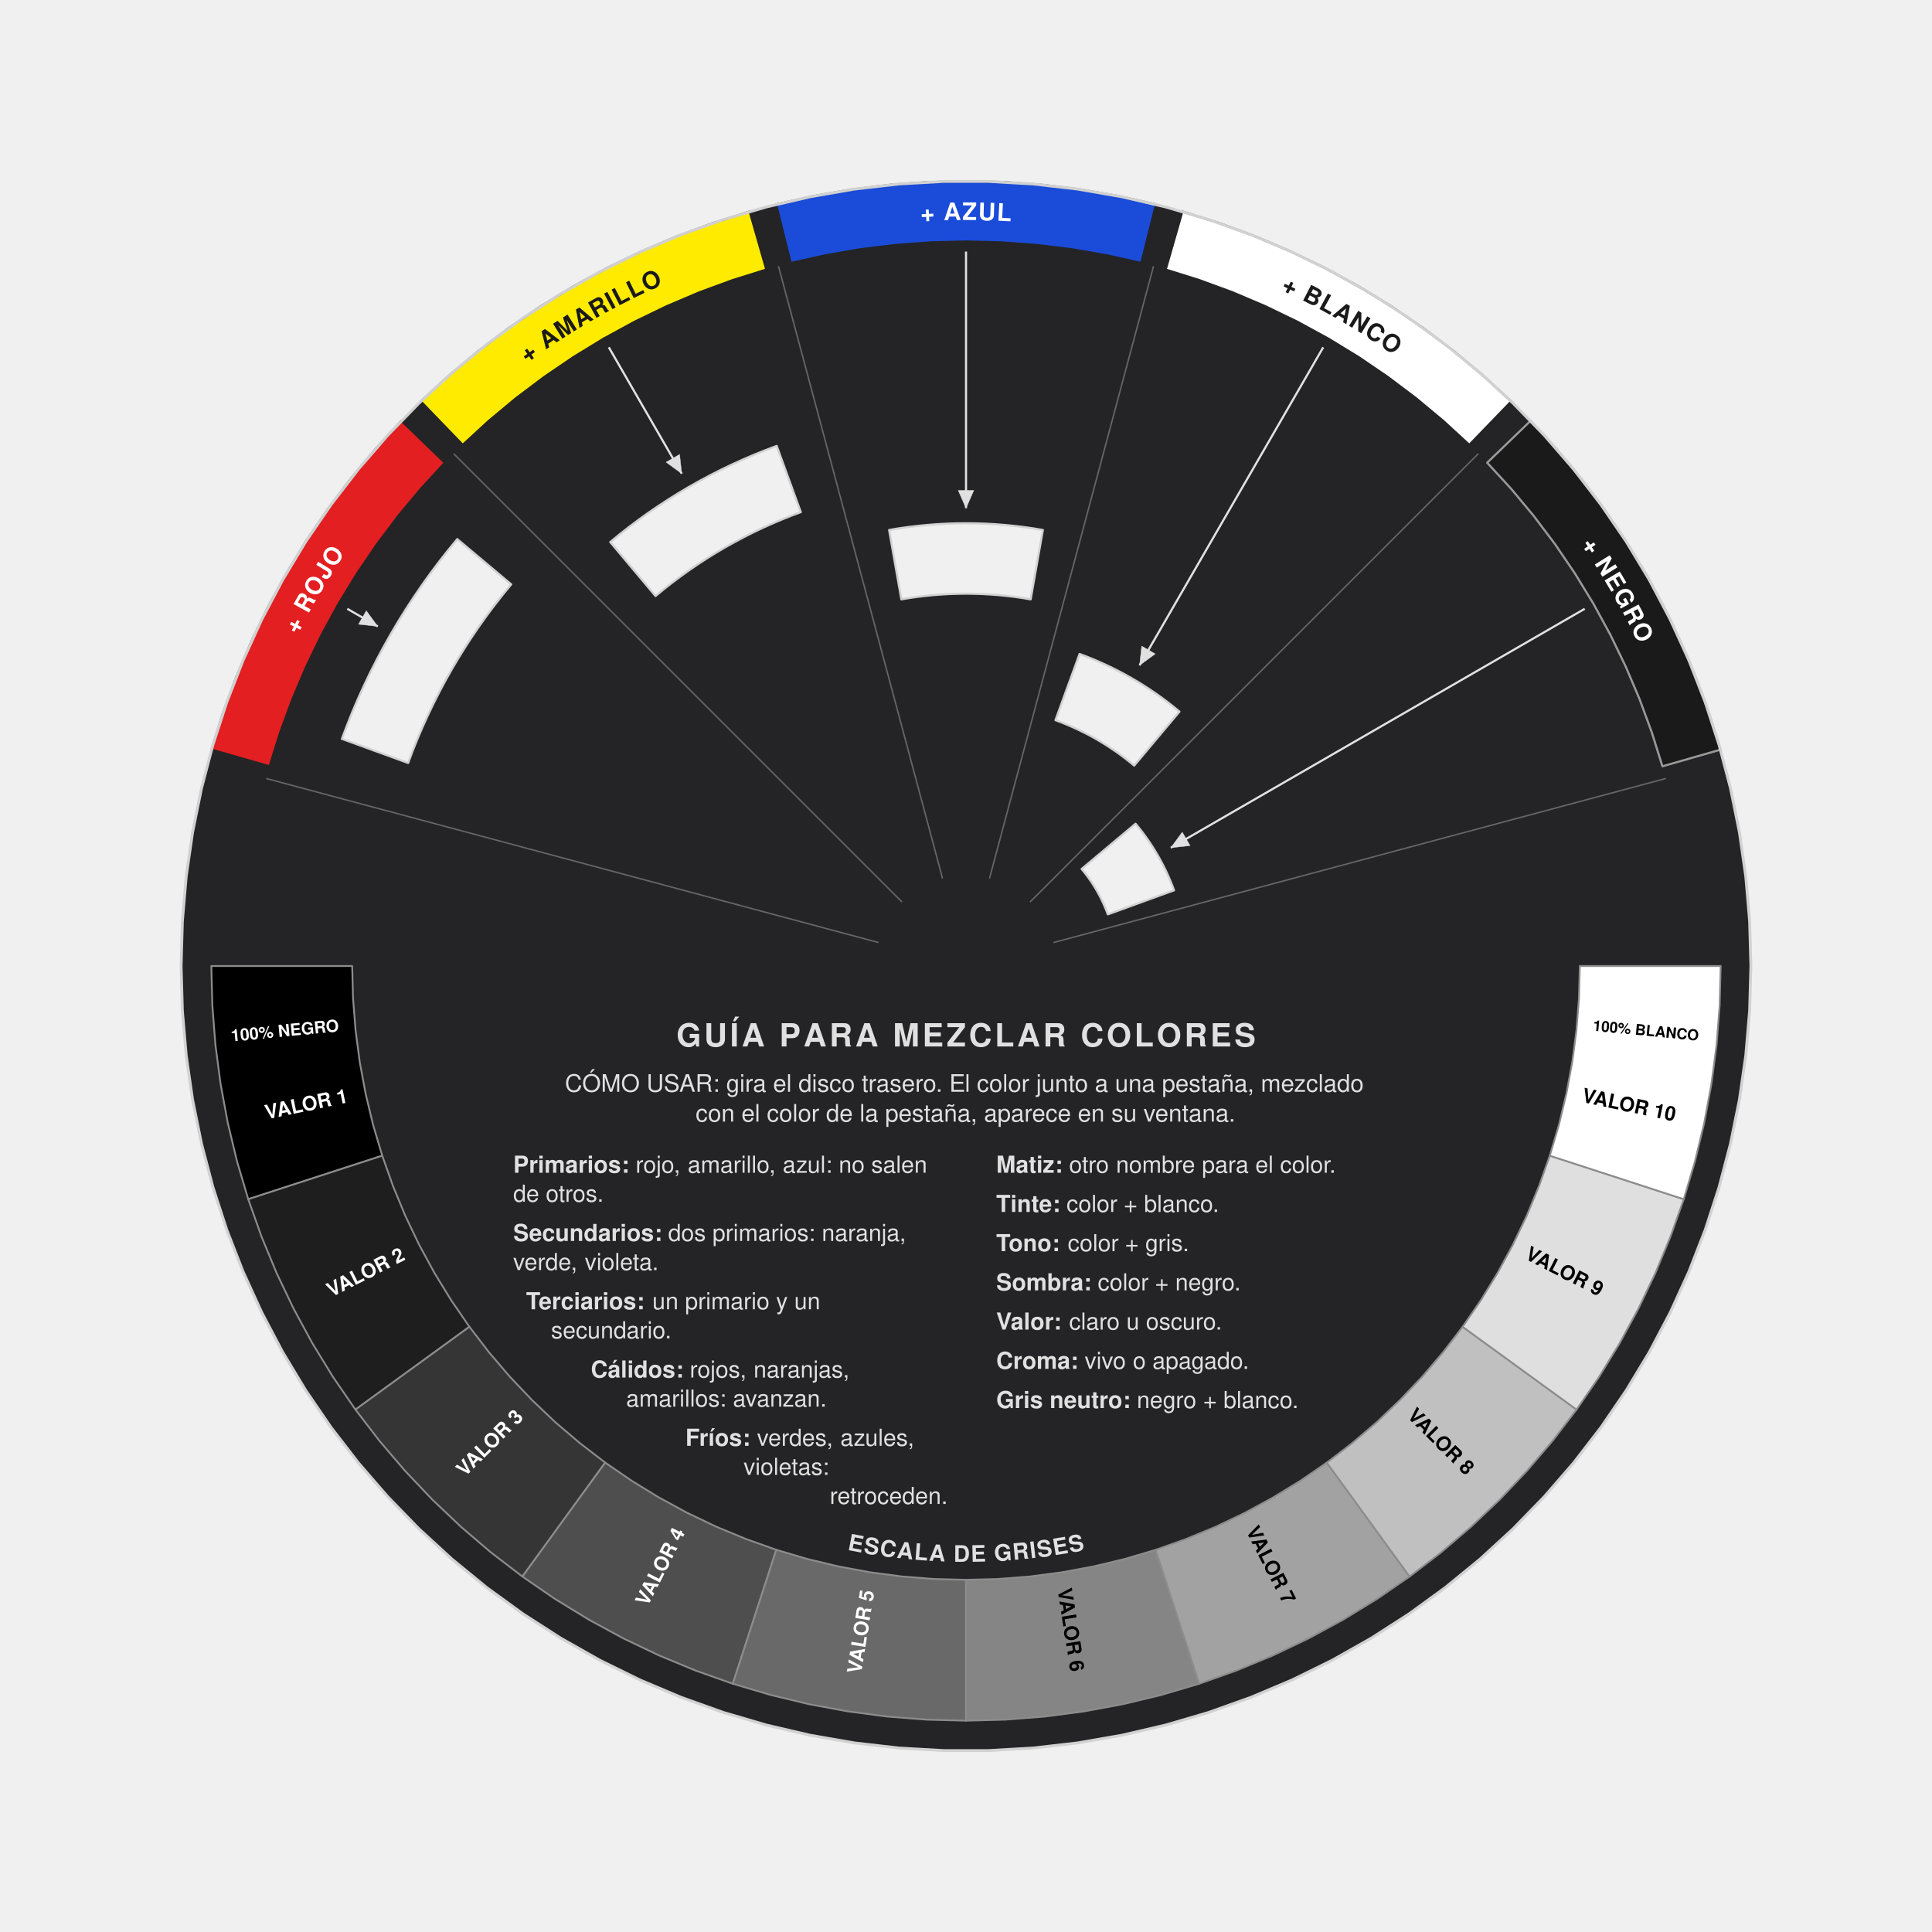
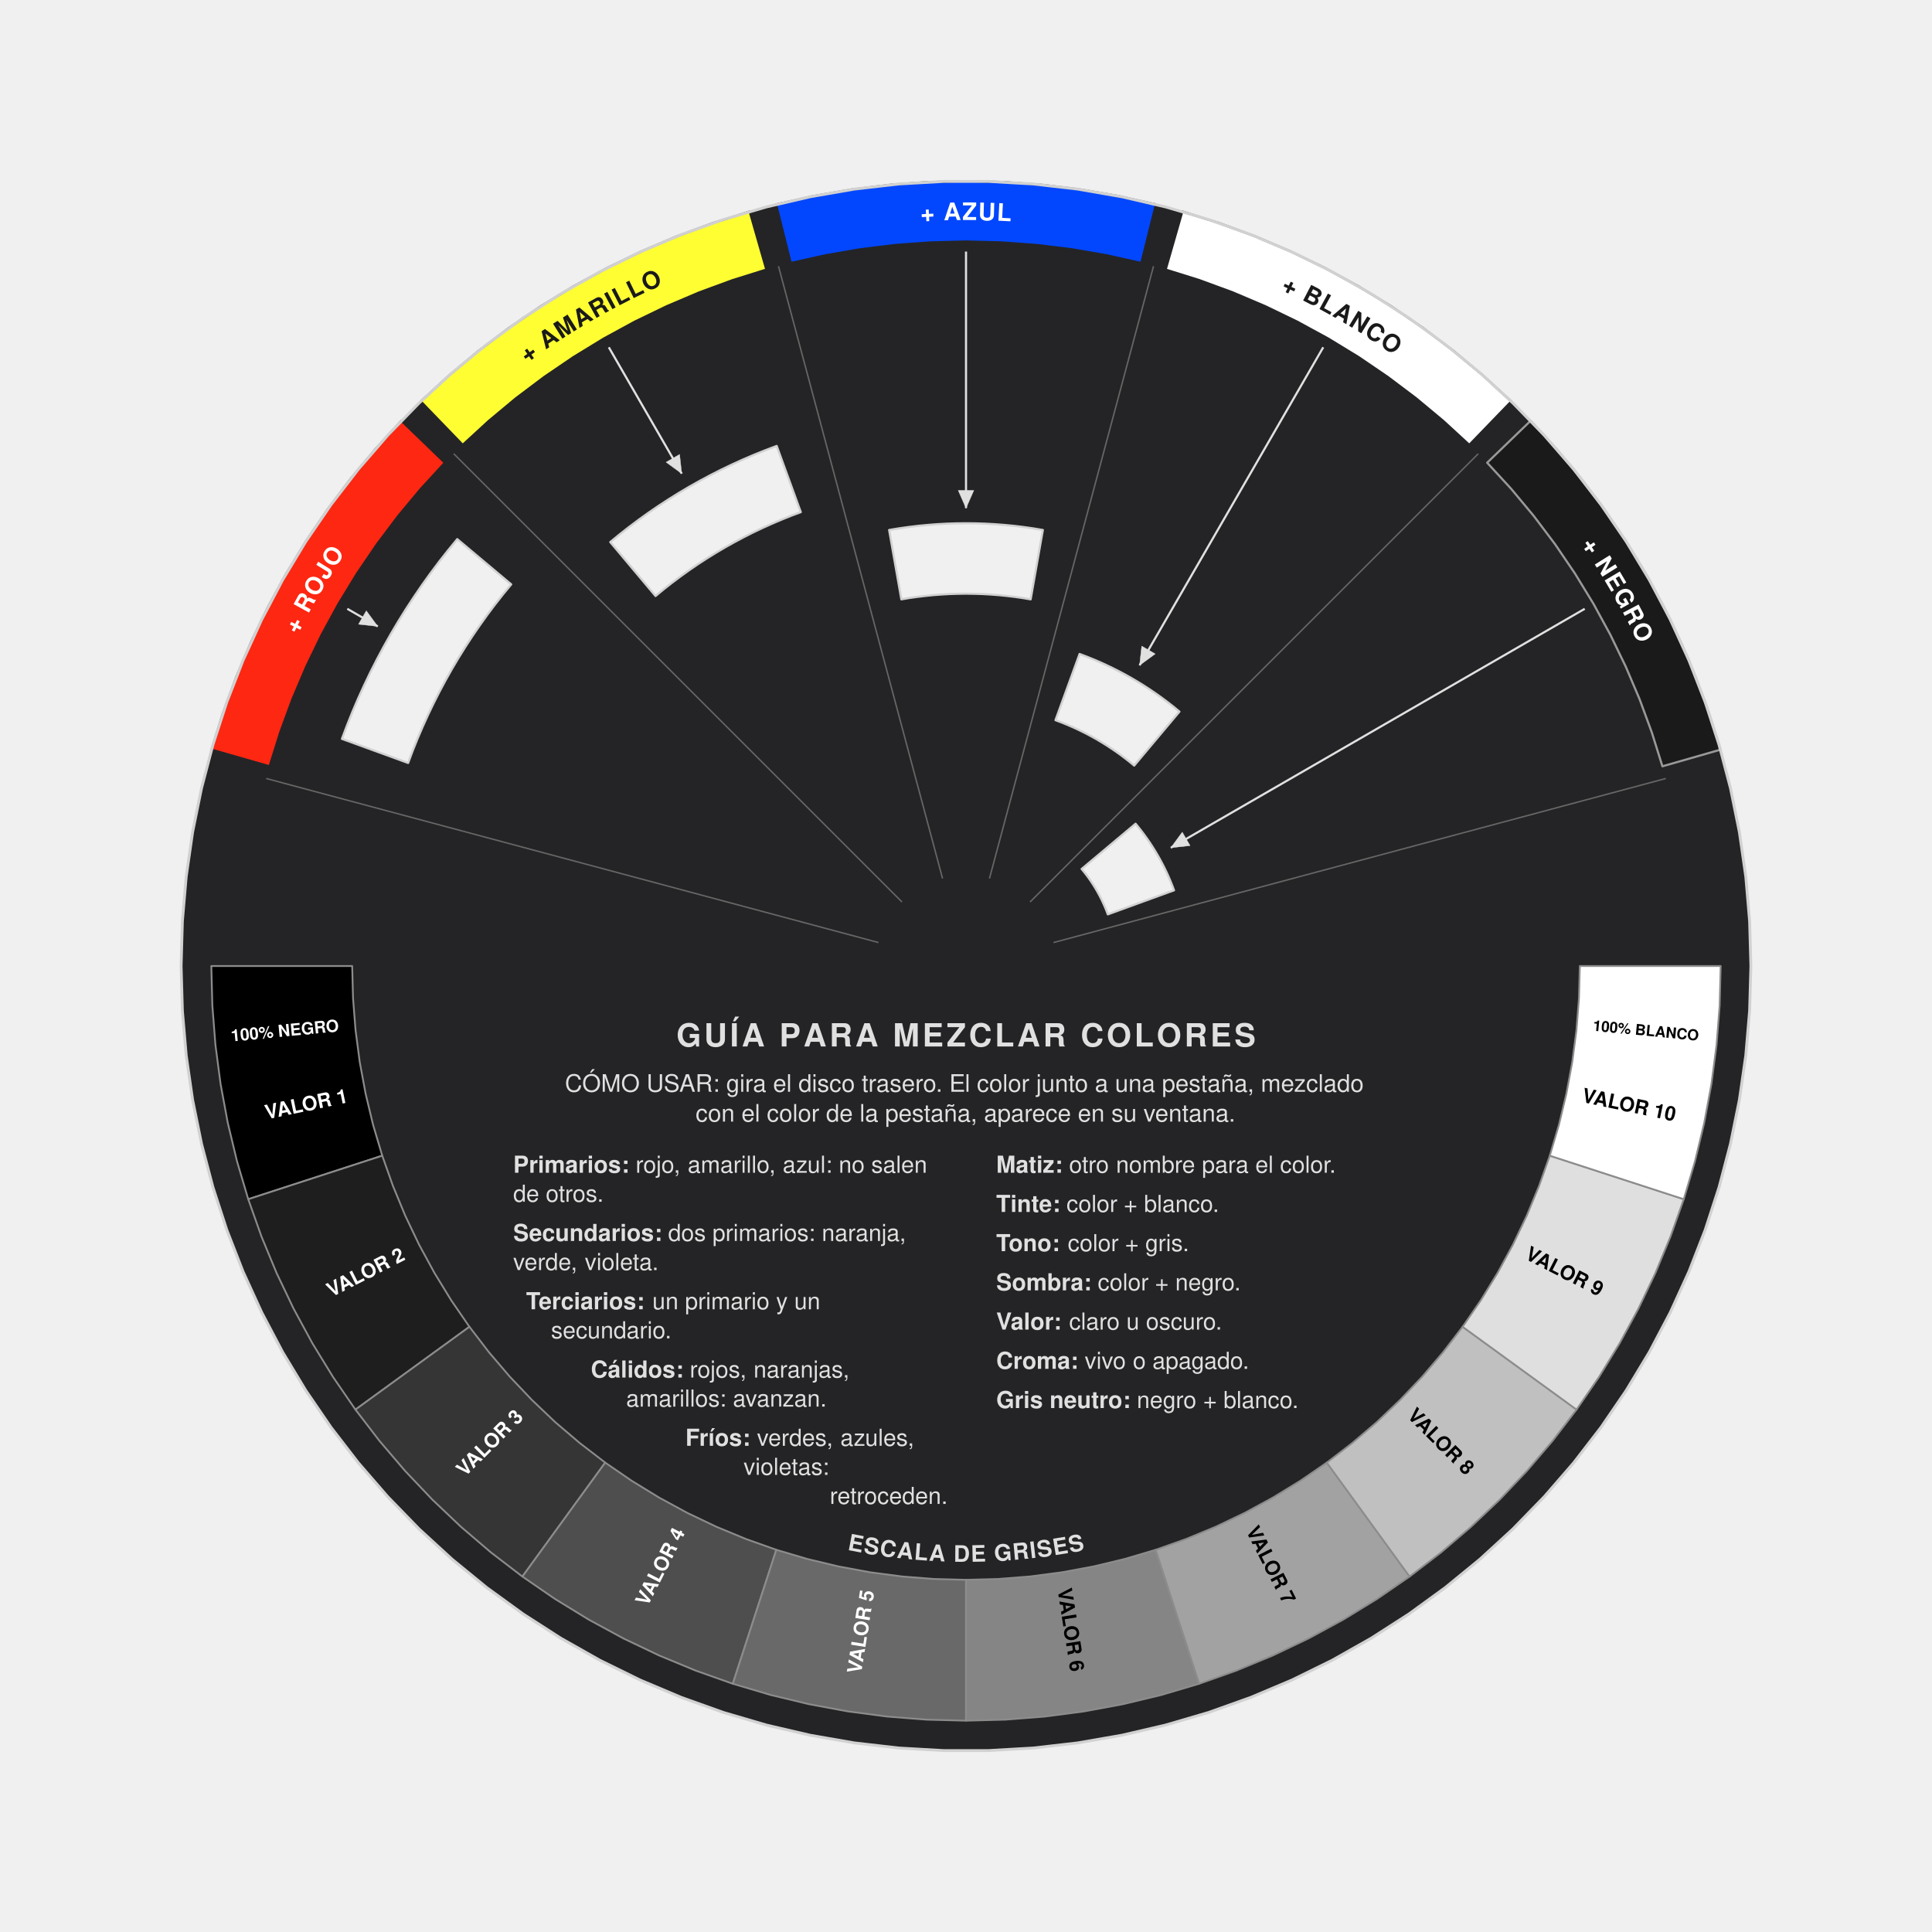
<svg xmlns="http://www.w3.org/2000/svg" viewBox="0 0 544.25 544.25" font-family="Helvetica, Arial, 'Liberation Sans', sans-serif">
  <path d="M493.23,272.13 L492.87,259.50 L491.79,246.92 L489.99,234.42 L487.48,222.05 L484.27,209.83 L480.37,197.82 L475.79,186.06 L470.54,174.57 L464.65,163.40 L458.13,152.59 L451.00,142.17 L443.29,132.17 L435.02,122.62 L426.22,113.57 L416.92,105.03 L407.14,97.03 L396.93,89.61 L386.30,82.79 L375.31,76.58 L363.98,71.00 L352.34,66.09 L340.45,61.85 L328.33,58.29 L316.03,55.43 L303.59,53.27 L291.05,51.83 L278.44,51.11 L265.81,51.11 L253.21,51.83 L240.66,53.27 L228.22,55.43 L215.92,58.29 L203.80,61.85 L191.91,66.09 L180.28,71.00 L168.94,76.58 L157.95,82.79 L147.33,89.61 L137.11,97.03 L127.33,105.03 L118.03,113.57 L109.23,122.62 L100.96,132.17 L93.25,142.17 L86.12,152.59 L79.60,163.40 L73.71,174.57 L68.46,186.06 L63.88,197.82 L59.98,209.83 L56.77,222.05 L54.26,234.42 L52.46,246.92 L51.38,259.50 L51.02,272.13 L51.38,284.75 L52.46,297.33 L54.26,309.83 L56.77,322.20 L59.98,334.42 L63.88,346.43 L68.46,358.19 L73.71,369.68 L79.60,380.85 L86.12,391.66 L93.25,402.09 L100.96,412.09 L109.23,421.63 L118.03,430.69 L127.33,439.22 L137.11,447.22 L147.33,454.64 L157.95,461.47 L168.94,467.68 L180.28,473.25 L191.91,478.16 L203.80,482.41 L215.92,485.96 L228.22,488.82 L240.66,490.98 L253.21,492.42 L265.81,493.14 L278.44,493.14 L291.05,492.42 L303.59,490.98 L316.03,488.82 L328.33,485.96 L340.45,482.41 L352.34,478.16 L363.98,473.25 L375.31,467.68 L386.30,461.47 L396.93,454.64 L407.14,447.22 L416.92,439.22 L426.22,430.69 L435.02,421.63 L443.29,412.09 L451.00,402.09 L458.13,391.66 L464.65,380.85 L470.54,369.68 L475.79,358.19 L480.37,346.43 L484.27,334.42 L487.48,322.20 L489.99,309.83 L491.79,297.33 L492.87,284.75 Z M128.81,151.87 L126.22,155.02 L123.70,158.23 L121.25,161.50 L118.87,164.82 L116.57,168.19 L114.34,171.60 L112.18,175.07 L110.10,178.58 L108.10,182.14 L106.18,185.74 L104.33,189.38 L102.57,193.06 L100.88,196.78 L99.28,200.53 L97.76,204.32 L96.32,208.14 L114.97,214.93 L116.25,211.51 L117.61,208.12 L119.05,204.77 L120.55,201.45 L122.13,198.16 L123.78,194.90 L125.50,191.68 L127.29,188.50 L129.15,185.36 L131.07,182.27 L133.07,179.21 L135.13,176.20 L137.25,173.23 L139.44,170.31 L141.69,167.44 L144.01,164.62 Z M218.80,125.62 L215.62,126.82 L212.46,128.09 L209.34,129.42 L206.24,130.83 L203.17,132.30 L200.14,133.84 L197.14,135.44 L194.17,137.11 L191.25,138.84 L188.36,140.64 L185.51,142.50 L182.70,144.42 L179.94,146.40 L177.22,148.44 L174.54,150.54 L171.91,152.70 L184.67,167.90 L186.96,166.01 L189.30,164.18 L191.67,162.40 L194.08,160.67 L196.53,158.99 L199.02,157.37 L201.54,155.80 L204.09,154.29 L206.68,152.84 L209.30,151.44 L211.95,150.09 L214.62,148.81 L217.33,147.59 L220.06,146.42 L222.81,145.31 L225.59,144.27 Z M293.78,149.30 L291.10,148.85 L288.41,148.47 L285.70,148.14 L283.00,147.88 L280.28,147.67 L277.57,147.52 L274.85,147.43 L272.13,147.40 L269.41,147.43 L266.69,147.52 L263.97,147.67 L261.26,147.88 L258.55,148.14 L255.85,148.47 L253.15,148.85 L250.47,149.30 L253.91,168.84 L256.17,168.46 L258.44,168.14 L260.71,167.87 L262.98,167.64 L265.27,167.47 L267.55,167.34 L269.84,167.27 L272.13,167.24 L274.41,167.27 L276.70,167.34 L278.99,167.47 L281.27,167.64 L283.54,167.87 L285.82,168.14 L288.08,168.46 L290.34,168.84 Z M332.25,200.47 L330.68,199.17 L329.07,197.91 L327.44,196.69 L325.78,195.50 L324.10,194.35 L322.39,193.23 L320.65,192.15 L318.90,191.12 L317.12,190.11 L315.32,189.15 L313.50,188.23 L311.66,187.35 L309.80,186.50 L307.92,185.70 L306.03,184.94 L304.12,184.22 L297.33,202.87 L298.84,203.44 L300.33,204.04 L301.81,204.67 L303.27,205.33 L304.72,206.03 L306.16,206.75 L307.58,207.51 L308.98,208.30 L310.36,209.12 L311.73,209.97 L313.07,210.85 L314.40,211.75 L315.71,212.69 L316.99,213.66 L318.26,214.65 L319.50,215.67 Z M330.73,250.80 L330.25,249.52 L329.74,248.26 L329.21,247.01 L328.65,245.77 L328.06,244.54 L327.44,243.33 L326.80,242.13 L326.13,240.94 L325.44,239.77 L324.72,238.62 L323.98,237.48 L323.21,236.36 L322.42,235.25 L321.60,234.16 L320.76,233.09 L319.90,232.04 L304.70,244.79 L305.29,245.51 L305.86,246.24 L306.42,246.98 L306.96,247.74 L307.48,248.50 L307.99,249.28 L308.48,250.07 L308.95,250.87 L309.40,251.67 L309.84,252.49 L310.26,253.32 L310.66,254.16 L311.04,255.00 L311.41,255.85 L311.75,256.72 L312.08,257.58 Z" fill="#242426" fill-rule="evenodd" />
-   <path d="M113.08,118.54 L105.77,126.49 L98.85,134.79 L92.35,143.42 L86.27,152.35 L80.65,161.57 L75.47,171.06 L70.77,180.79 L66.55,190.73 L62.82,200.87 L59.59,211.18 L75.94,215.87 L78.92,206.35 L82.36,196.99 L86.26,187.81 L90.60,178.83 L95.37,170.08 L100.57,161.57 L106.18,153.32 L112.18,145.35 L118.56,137.69 L125.31,130.35 Z" fill="#e31f21" stroke="#242426" stroke-width="0.60" stroke-linejoin="round" />
+   <path d="M113.08,118.54 L105.77,126.49 L98.85,134.79 L92.35,143.42 L86.27,152.35 L80.65,161.57 L75.47,171.06 L70.77,180.79 L66.55,190.73 L62.82,200.87 L59.59,211.18 L75.94,215.87 L78.92,206.35 L82.36,196.99 L86.26,187.81 L90.60,178.83 L95.37,170.08 L100.57,161.57 L106.18,153.32 L112.18,145.35 L118.56,137.69 L125.31,130.35 Z" fill="#fe2712" stroke="#242426" stroke-width="0.60" stroke-linejoin="round" />
  <text x="83.83" y="178.78" font-size="6.80" fill="#ffffff" font-weight="bold" transform="rotate(-63.09 83.83 178.78)">+</text>
  <text x="86.79" y="173.04" font-size="6.80" fill="#ffffff" font-weight="bold" transform="rotate(-61.20 86.79 173.04)">R</text>
  <text x="89.30" y="168.47" font-size="6.80" fill="#ffffff" font-weight="bold" transform="rotate(-59.73 89.30 168.47)">O</text>
  <text x="92.13" y="163.65" font-size="6.80" fill="#ffffff" font-weight="bold" transform="rotate(-58.41 92.13 163.65)">J</text>
  <text x="94.26" y="160.17" font-size="6.80" fill="#ffffff" font-weight="bold" transform="rotate(-57.09 94.26 160.17)">O</text>
  <path d="M128.81,151.87 L126.22,155.02 L123.70,158.23 L121.25,161.50 L118.87,164.82 L116.57,168.19 L114.34,171.60 L112.18,175.07 L110.10,178.58 L108.10,182.14 L106.18,185.74 L104.33,189.38 L102.57,193.06 L100.88,196.78 L99.28,200.53 L97.76,204.32 L96.32,208.14 L114.97,214.93 L116.25,211.51 L117.61,208.12 L119.05,204.77 L120.55,201.45 L122.13,198.16 L123.78,194.90 L125.50,191.68 L127.29,188.50 L129.15,185.36 L131.07,182.27 L133.07,179.21 L135.13,176.20 L137.25,173.23 L139.44,170.31 L141.69,167.44 L144.01,164.62 Z" fill="none" stroke="#d1d1d1" stroke-width="0.60" stroke-linejoin="round" />
  <path d="M97.83,171.50 L106.42,176.46" fill="none" stroke="#e0e0e0" stroke-width="0.60" stroke-linejoin="round" />
  <path d="M106.42,176.46 L100.99,175.86 L103.19,172.05 Z" fill="#e0e0e0" stroke="#e0e0e0" stroke-width="0.10" stroke-linejoin="round" />
-   <path d="M211.18,59.59 L200.87,62.82 L190.73,66.55 L180.79,70.77 L171.06,75.47 L161.57,80.65 L152.35,86.27 L143.42,92.35 L134.79,98.85 L126.49,105.77 L118.54,113.08 L130.35,125.31 L137.69,118.56 L145.35,112.18 L153.32,106.18 L161.57,100.57 L170.08,95.37 L178.83,90.60 L187.81,86.26 L196.99,82.36 L206.35,78.92 L215.87,75.94 Z" fill="#ffeb00" stroke="#242426" stroke-width="0.60" stroke-linejoin="round" />
+   <path d="M211.18,59.59 L200.87,62.82 L190.73,66.55 L180.79,70.77 L171.06,75.47 L161.57,80.65 L152.35,86.27 L143.42,92.35 L134.79,98.85 L126.49,105.77 L118.54,113.08 L130.35,125.31 L137.69,118.56 L145.35,112.18 L153.32,106.18 L161.57,100.57 L170.08,95.37 L178.83,90.60 L187.81,86.26 L196.99,82.36 L206.35,78.92 L215.87,75.94 Z" fill="#fefe33" stroke="#242426" stroke-width="0.60" stroke-linejoin="round" />
  <text x="148.42" y="102.23" font-size="6.80" fill="#1a1a1a" font-weight="bold" transform="rotate(-35.52 148.42 102.23)">+</text>
  <text x="153.70" y="98.50" font-size="6.80" fill="#1a1a1a" font-weight="bold" transform="rotate(-33.63 153.70 98.50)">A</text>
  <text x="158.04" y="95.62" font-size="6.80" fill="#1a1a1a" font-weight="bold" transform="rotate(-32.10 158.04 95.62)">M</text>
  <text x="163.10" y="92.45" font-size="6.80" fill="#1a1a1a" font-weight="bold" transform="rotate(-30.58 163.10 92.45)">A</text>
  <text x="167.58" y="89.81" font-size="6.80" fill="#1a1a1a" font-weight="bold" transform="rotate(-29.16 167.58 89.81)">R</text>
  <text x="172.14" y="87.28" font-size="6.80" fill="#1a1a1a" font-weight="bold" transform="rotate(-28.15 172.14 87.28)">I</text>
  <text x="174.07" y="86.24" font-size="6.80" fill="#1a1a1a" font-weight="bold" transform="rotate(-27.25 174.07 86.24)">L</text>
  <text x="178.03" y="84.21" font-size="6.80" fill="#1a1a1a" font-weight="bold" transform="rotate(-26.03 178.03 84.21)">L</text>
  <text x="182.03" y="82.25" font-size="6.80" fill="#1a1a1a" font-weight="bold" transform="rotate(-24.66 182.03 82.25)">O</text>
  <path d="M218.80,125.62 L215.62,126.82 L212.46,128.09 L209.34,129.42 L206.24,130.83 L203.17,132.30 L200.14,133.84 L197.14,135.44 L194.17,137.11 L191.25,138.84 L188.36,140.64 L185.51,142.50 L182.70,144.42 L179.94,146.40 L177.22,148.44 L174.54,150.54 L171.91,152.70 L184.67,167.90 L186.96,166.01 L189.30,164.18 L191.67,162.40 L194.08,160.67 L196.53,158.99 L199.02,157.37 L201.54,155.80 L204.09,154.29 L206.68,152.84 L209.30,151.44 L211.95,150.09 L214.62,148.81 L217.33,147.59 L220.06,146.42 L222.81,145.31 L225.59,144.27 Z" fill="none" stroke="#d1d1d1" stroke-width="0.60" stroke-linejoin="round" />
  <path d="M171.50,97.83 L192.05,133.43" fill="none" stroke="#e0e0e0" stroke-width="0.60" stroke-linejoin="round" />
  <path d="M192.05,133.43 L187.64,130.20 L191.45,128.00 Z" fill="#e0e0e0" stroke="#e0e0e0" stroke-width="0.10" stroke-linejoin="round" />
-   <path d="M325.62,57.59 L315.07,55.23 L304.43,53.40 L293.70,52.08 L282.93,51.29 L272.13,51.02 L261.33,51.29 L250.55,52.08 L239.83,53.40 L229.18,55.23 L218.64,57.59 L222.75,74.09 L232.48,71.92 L242.31,70.22 L252.21,69.01 L262.16,68.28 L272.13,68.03 L282.10,68.28 L292.04,69.01 L301.94,70.22 L311.77,71.92 L321.50,74.09 Z" fill="#1a4cd9" stroke="#242426" stroke-width="0.60" stroke-linejoin="round" />
+   <path d="M325.62,57.59 L315.07,55.23 L304.43,53.40 L293.70,52.08 L282.93,51.29 L272.13,51.02 L261.33,51.29 L250.55,52.08 L239.83,53.40 L229.18,55.23 L218.64,57.59 L222.75,74.09 L232.48,71.92 L242.31,70.22 L252.21,69.01 L262.16,68.28 L272.13,68.03 L282.10,68.28 L292.04,69.01 L301.94,70.22 L311.77,71.92 L321.50,74.09 Z" fill="#0247fe" stroke="#242426" stroke-width="0.60" stroke-linejoin="round" />
  <text x="259.39" y="62.35" font-size="6.80" fill="#ffffff" font-weight="bold" transform="rotate(-2.93 259.39 62.35)">+</text>
  <text x="265.84" y="62.06" font-size="6.80" fill="#ffffff" font-weight="bold" transform="rotate(-1.04 265.84 62.06)">A</text>
  <text x="271.05" y="61.97" font-size="6.80" fill="#ffffff" font-weight="bold" transform="rotate(0.27 271.05 61.97)">Z</text>
  <text x="275.51" y="61.99" font-size="6.80" fill="#ffffff" font-weight="bold" transform="rotate(1.59 275.51 61.99)">U</text>
  <text x="280.71" y="62.14" font-size="6.80" fill="#ffffff" font-weight="bold" transform="rotate(2.91 280.71 62.14)">L</text>
  <path d="M293.78,149.30 L291.10,148.85 L288.41,148.47 L285.70,148.14 L283.00,147.88 L280.28,147.67 L277.57,147.52 L274.85,147.43 L272.13,147.40 L269.41,147.43 L266.69,147.52 L263.97,147.67 L261.26,147.88 L258.55,148.14 L255.85,148.47 L253.15,148.85 L250.47,149.30 L253.91,168.84 L256.17,168.46 L258.44,168.14 L260.71,167.87 L262.98,167.64 L265.27,167.47 L267.55,167.34 L269.84,167.27 L272.13,167.24 L274.41,167.27 L276.70,167.34 L278.99,167.47 L281.27,167.64 L283.54,167.87 L285.82,168.14 L288.08,168.46 L290.34,168.84 Z" fill="none" stroke="#d1d1d1" stroke-width="0.60" stroke-linejoin="round" />
  <path d="M272.13,70.87 L272.13,143.15" fill="none" stroke="#e0e0e0" stroke-width="0.60" stroke-linejoin="round" />
  <path d="M272.13,143.15 L269.93,138.15 L274.33,138.15 Z" fill="#e0e0e0" stroke="#e0e0e0" stroke-width="0.10" stroke-linejoin="round" />
  <path d="M425.72,113.08 L417.76,105.77 L409.46,98.85 L400.83,92.35 L391.90,86.27 L382.68,80.65 L373.19,75.47 L363.46,70.77 L353.52,66.55 L343.38,62.82 L333.07,59.59 L328.38,75.94 L337.90,78.92 L347.26,82.36 L356.44,86.26 L365.42,90.60 L374.17,95.37 L382.69,100.57 L390.93,106.18 L398.90,112.18 L406.56,118.56 L413.90,125.31 Z" fill="#ffffff" stroke="#242426" stroke-width="0.60" stroke-linejoin="round" />
  <text x="360.78" y="81.58" font-size="6.80" fill="#1a1a1a" font-weight="bold" transform="rotate(25.49 360.78 81.58)">+</text>
  <text x="366.60" y="84.39" font-size="6.80" fill="#1a1a1a" font-weight="bold" transform="rotate(27.38 366.60 84.39)">B</text>
  <text x="371.22" y="86.79" font-size="6.80" fill="#1a1a1a" font-weight="bold" transform="rotate(28.70 371.22 86.79)">L</text>
  <text x="375.13" y="88.93" font-size="6.80" fill="#1a1a1a" font-weight="bold" transform="rotate(30.02 375.13 88.93)">A</text>
  <text x="379.64" y="91.54" font-size="6.80" fill="#1a1a1a" font-weight="bold" transform="rotate(31.44 379.64 91.54)">N</text>
  <text x="384.08" y="94.26" font-size="6.80" fill="#1a1a1a" font-weight="bold" transform="rotate(32.86 384.08 94.26)">C</text>
  <text x="388.45" y="97.09" font-size="6.80" fill="#1a1a1a" font-weight="bold" transform="rotate(34.33 388.45 97.09)">O</text>
  <path d="M332.25,200.47 L330.68,199.17 L329.07,197.91 L327.44,196.69 L325.78,195.50 L324.10,194.35 L322.39,193.23 L320.65,192.15 L318.90,191.12 L317.12,190.11 L315.32,189.15 L313.50,188.23 L311.66,187.35 L309.80,186.50 L307.92,185.70 L306.03,184.94 L304.12,184.22 L297.33,202.87 L298.84,203.44 L300.33,204.04 L301.81,204.67 L303.27,205.33 L304.72,206.03 L306.16,206.75 L307.58,207.51 L308.98,208.30 L310.36,209.12 L311.73,209.97 L313.07,210.85 L314.40,211.75 L315.71,212.69 L316.99,213.66 L318.26,214.65 L319.50,215.67 Z" fill="none" stroke="#d1d1d1" stroke-width="0.60" stroke-linejoin="round" />
  <path d="M372.76,97.83 L321.02,187.43" fill="none" stroke="#e0e0e0" stroke-width="0.60" stroke-linejoin="round" />
  <path d="M321.02,187.43 L321.62,182.00 L325.43,184.20 Z" fill="#e0e0e0" stroke="#e0e0e0" stroke-width="0.10" stroke-linejoin="round" />
  <path d="M484.66,211.18 L481.43,200.87 L477.70,190.73 L473.48,180.79 L468.78,171.06 L463.61,161.57 L457.98,152.35 L451.90,143.42 L445.40,134.79 L438.49,126.49 L431.17,118.54 L418.94,130.35 L425.69,137.69 L432.07,145.35 L438.08,153.32 L443.68,161.57 L448.88,170.08 L453.65,178.83 L457.99,187.81 L461.89,196.99 L465.33,206.35 L468.31,215.87 Z" fill="#1a1a1a" stroke="#999999" stroke-width="0.60" stroke-linejoin="round" />
  <text x="445.44" y="153.26" font-size="6.80" fill="#ffffff" font-weight="bold" transform="rotate(56.10 445.44 153.26)">+</text>
  <text x="449.02" y="158.64" font-size="6.80" fill="#ffffff" font-weight="bold" transform="rotate(57.99 449.02 158.64)">N</text>
  <text x="451.77" y="163.06" font-size="6.80" fill="#ffffff" font-weight="bold" transform="rotate(59.36 451.77 163.06)">E</text>
  <text x="454.24" y="167.22" font-size="6.80" fill="#ffffff" font-weight="bold" transform="rotate(60.78 454.24 167.22)">G</text>
  <text x="456.96" y="172.11" font-size="6.80" fill="#ffffff" font-weight="bold" transform="rotate(62.25 456.96 172.11)">R</text>
  <text x="459.39" y="176.72" font-size="6.80" fill="#ffffff" font-weight="bold" transform="rotate(63.72 459.39 176.72)">O</text>
  <path d="M330.73,250.80 L330.25,249.52 L329.74,248.26 L329.21,247.01 L328.65,245.77 L328.06,244.54 L327.44,243.33 L326.80,242.13 L326.13,240.94 L325.44,239.77 L324.72,238.62 L323.98,237.48 L323.21,236.36 L322.42,235.25 L321.60,234.16 L320.76,233.09 L319.90,232.04 L304.70,244.79 L305.29,245.51 L305.86,246.24 L306.42,246.98 L306.96,247.74 L307.48,248.50 L307.99,249.28 L308.48,250.07 L308.95,250.87 L309.40,251.67 L309.84,252.49 L310.26,253.32 L310.66,254.16 L311.04,255.00 L311.41,255.85 L311.75,256.72 L312.08,257.58 Z" fill="none" stroke="#d1d1d1" stroke-width="0.60" stroke-linejoin="round" />
  <path d="M446.42,171.50 L329.82,238.82" fill="none" stroke="#e0e0e0" stroke-width="0.60" stroke-linejoin="round" />
  <path d="M329.82,238.82 L333.05,234.41 L335.25,238.22 Z" fill="#e0e0e0" stroke="#e0e0e0" stroke-width="0.10" stroke-linejoin="round" />
  <path d="M247.48,265.52 L74.99,219.30" fill="none" stroke="#666666" stroke-width="0.40" stroke-linejoin="round" />
  <path d="M254.09,254.09 L127.81,127.81" fill="none" stroke="#666666" stroke-width="0.40" stroke-linejoin="round" />
  <path d="M265.52,247.48 L219.30,74.99" fill="none" stroke="#666666" stroke-width="0.40" stroke-linejoin="round" />
  <path d="M278.73,247.48 L324.95,74.99" fill="none" stroke="#666666" stroke-width="0.40" stroke-linejoin="round" />
  <path d="M290.17,254.09 L416.44,127.81" fill="none" stroke="#666666" stroke-width="0.40" stroke-linejoin="round" />
  <path d="M296.77,265.52 L469.27,219.30" fill="none" stroke="#666666" stroke-width="0.40" stroke-linejoin="round" />
  <path d="M59.53,272.13 L59.82,283.25 L60.69,294.35 L62.14,305.38 L64.17,316.33 L66.77,327.15 L69.93,337.82 L107.68,325.56 L105.10,316.88 L102.99,308.08 L101.34,299.18 L100.16,290.20 L99.45,281.18 L99.21,272.13 Z" fill="#000000" stroke="#8c8c8c" stroke-width="0.50" stroke-linejoin="round" />
  <text x="65.20" y="293.39" font-size="4.70" fill="#ffffff" font-weight="bold" transform="rotate(-5.40 65.20 293.39)">100% NEGRO</text>
  <text x="75.08" y="315.35" font-size="5.60" fill="#ffffff" font-weight="bold" transform="rotate(-11.80 75.08 315.35)">VALOR 1</text>
  <path d="M69.93,337.82 L73.65,348.31 L77.91,358.60 L82.70,368.64 L88.01,378.43 L93.83,387.92 L100.13,397.09 L132.24,373.76 L127.11,366.30 L122.38,358.58 L118.06,350.63 L114.16,342.46 L110.70,334.09 L107.68,325.56 Z" fill="#1e1e1e" stroke="#8c8c8c" stroke-width="0.50" stroke-linejoin="round" />
  <text x="93.31" y="365.50" font-size="5.60" fill="#ffffff" font-weight="bold" transform="rotate(-27.00 93.31 365.50)">VALOR 2</text>
  <path d="M100.13,397.09 L106.91,405.92 L114.13,414.38 L121.80,422.46 L129.87,430.12 L138.33,437.35 L147.16,444.12 L170.49,412.02 L163.31,406.50 L156.42,400.63 L149.86,394.39 L143.63,387.83 L137.75,380.94 L132.24,373.76 Z" fill="#353535" stroke="#8c8c8c" stroke-width="0.50" stroke-linejoin="round" />
  <text x="130.91" y="416.19" font-size="5.60" fill="#ffffff" font-weight="bold" transform="rotate(-45.00 130.91 416.19)">VALOR 3</text>
  <path d="M147.16,444.12 L156.34,450.43 L165.83,456.24 L175.61,461.55 L185.65,466.34 L195.94,470.60 L206.43,474.32 L218.69,436.58 L210.16,433.55 L201.80,430.09 L193.62,426.19 L185.67,421.87 L177.95,417.14 L170.49,412.02 Z" fill="#4e4e4e" stroke="#8c8c8c" stroke-width="0.50" stroke-linejoin="round" />
  <text x="182.34" y="452.77" font-size="5.60" fill="#ffffff" font-weight="bold" transform="rotate(-63.00 182.34 452.77)">VALOR 4</text>
  <path d="M206.43,474.32 L217.10,477.48 L227.92,480.08 L238.87,482.11 L249.90,483.56 L261.00,484.43 L272.13,484.72 L272.13,445.04 L263.08,444.80 L254.05,444.09 L245.08,442.91 L236.18,441.26 L227.37,439.15 L218.69,436.58 Z" fill="#696969" stroke="#8c8c8c" stroke-width="0.50" stroke-linejoin="round" />
  <text x="242.56" y="471.68" font-size="5.60" fill="#ffffff" font-weight="bold" transform="rotate(-81.00 242.56 471.68)">VALOR 5</text>
  <path d="M272.13,484.72 L283.25,484.43 L294.35,483.56 L305.38,482.11 L316.33,480.08 L327.15,477.48 L337.82,474.32 L325.56,436.58 L316.88,439.15 L308.08,441.26 L299.18,442.91 L290.20,444.09 L281.18,444.80 L272.13,445.04 Z" fill="#858585" stroke="#8c8c8c" stroke-width="0.50" stroke-linejoin="round" />
  <text x="297.89" y="447.71" font-size="5.60" fill="#000000" font-weight="bold" transform="rotate(81.00 297.89 447.71)">VALOR 6</text>
  <path d="M337.82,474.32 L348.31,470.60 L358.60,466.34 L368.64,461.55 L378.43,456.24 L387.92,450.43 L397.09,444.12 L373.76,412.02 L366.30,417.14 L358.58,421.87 L350.63,426.19 L342.46,430.09 L334.09,433.55 L325.56,436.58 Z" fill="#a2a2a2" stroke="#8c8c8c" stroke-width="0.50" stroke-linejoin="round" />
  <text x="350.89" y="431.15" font-size="5.60" fill="#000000" font-weight="bold" transform="rotate(63.00 350.89 431.15)">VALOR 7</text>
  <path d="M397.09,444.12 L405.92,437.35 L414.38,430.12 L422.46,422.46 L430.12,414.38 L437.35,405.92 L444.12,397.09 L412.02,373.76 L406.50,380.94 L400.63,387.83 L394.39,394.39 L387.83,400.63 L380.94,406.50 L373.76,412.02 Z" fill="#c0c0c0" stroke="#8c8c8c" stroke-width="0.50" stroke-linejoin="round" />
  <text x="396.18" y="399.03" font-size="5.60" fill="#000000" font-weight="bold" transform="rotate(45.00 396.18 399.03)">VALOR 8</text>
  <path d="M444.12,397.09 L450.43,387.92 L456.24,378.43 L461.55,368.64 L466.34,358.60 L470.60,348.31 L474.32,337.82 L436.58,325.56 L433.55,334.09 L430.09,342.46 L426.19,350.63 L421.87,358.58 L417.14,366.30 L412.02,373.76 Z" fill="#dfdfdf" stroke="#8c8c8c" stroke-width="0.50" stroke-linejoin="round" />
  <text x="429.32" y="354.48" font-size="5.60" fill="#000000" font-weight="bold" transform="rotate(27.00 429.32 354.48)">VALOR 9</text>
  <path d="M474.32,337.82 L477.48,327.15 L480.08,316.33 L482.11,305.38 L483.56,294.35 L484.43,283.25 L484.72,272.13 L445.04,272.13 L444.80,281.18 L444.09,290.20 L442.91,299.18 L441.26,308.08 L439.15,316.88 L436.58,325.56 Z" fill="#ffffff" stroke="#8c8c8c" stroke-width="0.50" stroke-linejoin="round" />
  <text x="448.64" y="290.33" font-size="4.20" fill="#000000" font-weight="bold" transform="rotate(5.40 448.64 290.33)">100% BLANCO</text>
  <text x="445.41" y="310.39" font-size="5.60" fill="#000000" font-weight="bold" transform="rotate(11.80 445.41 310.39)">VALOR 10</text>
  <text x="238.63" y="436.61" font-size="6.40" fill="#e0e0e0" font-weight="bold" transform="rotate(10.78 238.63 436.61)">E</text>
  <text x="243.12" y="437.46" font-size="6.40" fill="#e0e0e0" font-weight="bold" transform="rotate(9.22 243.12 437.46)">S</text>
  <text x="247.63" y="438.19" font-size="6.40" fill="#e0e0e0" font-weight="bold" transform="rotate(7.60 247.63 438.19)">C</text>
  <text x="252.51" y="438.84" font-size="6.40" fill="#e0e0e0" font-weight="bold" transform="rotate(5.92 252.51 438.84)">A</text>
  <text x="257.40" y="439.34" font-size="6.40" fill="#e0e0e0" font-weight="bold" transform="rotate(4.37 257.40 439.34)">L</text>
  <text x="261.60" y="439.66" font-size="6.40" fill="#e0e0e0" font-weight="bold" transform="rotate(2.81 261.60 439.66)">A</text>
  <text x="268.59" y="439.95" font-size="6.40" fill="#e0e0e0" font-weight="bold" transform="rotate(0.42 268.59 439.95)">D</text>
  <text x="273.51" y="439.98" font-size="6.40" fill="#e0e0e0" font-weight="bold" transform="rotate(-1.20 273.51 439.98)">E</text>
  <text x="280.16" y="439.80" font-size="6.40" fill="#e0e0e0" font-weight="bold" transform="rotate(-3.59 280.16 439.80)">G</text>
  <text x="285.43" y="439.46" font-size="6.40" fill="#e0e0e0" font-weight="bold" transform="rotate(-5.33 285.43 439.46)">R</text>
  <text x="290.33" y="438.99" font-size="6.40" fill="#e0e0e0" font-weight="bold" transform="rotate(-6.53 290.33 438.99)">I</text>
  <text x="292.39" y="438.76" font-size="6.40" fill="#e0e0e0" font-weight="bold" transform="rotate(-7.66 292.39 438.76)">S</text>
  <text x="296.92" y="438.15" font-size="6.40" fill="#e0e0e0" font-weight="bold" transform="rotate(-9.22 296.92 438.15)">E</text>
  <text x="301.43" y="437.41" font-size="6.40" fill="#e0e0e0" font-weight="bold" transform="rotate(-10.78 301.43 437.41)">S</text>
  <text x="190.53" y="294.80" font-size="9.00" fill="#e0e0e0" font-weight="bold">G</text>
  <text x="198.33" y="294.80" font-size="9.00" fill="#e0e0e0" font-weight="bold">U</text>
  <text x="205.63" y="294.80" font-size="9.00" fill="#e0e0e0" font-weight="bold">Í</text>
  <text x="208.93" y="294.80" font-size="9.00" fill="#e0e0e0" font-weight="bold">A</text>
  <text x="219.53" y="294.80" font-size="9.00" fill="#e0e0e0" font-weight="bold">P</text>
  <text x="226.33" y="294.80" font-size="9.00" fill="#e0e0e0" font-weight="bold">A</text>
  <text x="233.63" y="294.80" font-size="9.00" fill="#e0e0e0" font-weight="bold">R</text>
  <text x="240.93" y="294.80" font-size="9.00" fill="#e0e0e0" font-weight="bold">A</text>
  <text x="251.53" y="294.80" font-size="9.00" fill="#e0e0e0" font-weight="bold">M</text>
  <text x="259.82" y="294.80" font-size="9.00" fill="#e0e0e0" font-weight="bold">E</text>
  <text x="266.63" y="294.80" font-size="9.00" fill="#e0e0e0" font-weight="bold">Z</text>
  <text x="272.93" y="294.80" font-size="9.00" fill="#e0e0e0" font-weight="bold">C</text>
  <text x="280.22" y="294.80" font-size="9.00" fill="#e0e0e0" font-weight="bold">L</text>
  <text x="286.52" y="294.80" font-size="9.00" fill="#e0e0e0" font-weight="bold">A</text>
  <text x="293.82" y="294.80" font-size="9.00" fill="#e0e0e0" font-weight="bold">R</text>
  <text x="304.42" y="294.80" font-size="9.00" fill="#e0e0e0" font-weight="bold">C</text>
  <text x="311.72" y="294.80" font-size="9.00" fill="#e0e0e0" font-weight="bold">O</text>
  <text x="319.52" y="294.80" font-size="9.00" fill="#e0e0e0" font-weight="bold">L</text>
  <text x="325.82" y="294.80" font-size="9.00" fill="#e0e0e0" font-weight="bold">O</text>
  <text x="333.62" y="294.80" font-size="9.00" fill="#e0e0e0" font-weight="bold">R</text>
  <text x="340.92" y="294.80" font-size="9.00" fill="#e0e0e0" font-weight="bold">E</text>
  <text x="347.72" y="294.80" font-size="9.00" fill="#e0e0e0" font-weight="bold">S</text>
  <text x="159.13" y="307.56" font-size="6.80" fill="#e0e0e0">CÓMO USAR: gira el disco trasero. El color junto a una pestaña, mezclado</text>
  <text x="195.96" y="315.96" font-size="6.80" fill="#e0e0e0">con el color de la pestaña, aparece en su ventana.</text>
  <text x="144.57" y="330.36" font-size="6.60" fill="#e0e0e0" font-weight="bold">Primarios:</text>
  <text x="179.05" y="330.36" font-size="6.60" fill="#e0e0e0">rojo,</text>
  <text x="193.72" y="330.36" font-size="6.60" fill="#e0e0e0">amarillo,</text>
  <text x="220.49" y="330.36" font-size="6.60" fill="#e0e0e0">azul:</text>
  <text x="236.26" y="330.36" font-size="6.60" fill="#e0e0e0">no</text>
  <text x="245.43" y="330.36" font-size="6.60" fill="#e0e0e0">salen</text>
  <text x="144.57" y="338.54" font-size="6.60" fill="#e0e0e0">de</text>
  <text x="153.74" y="338.54" font-size="6.60" fill="#e0e0e0">otros.</text>
  <text x="144.57" y="349.59" font-size="6.60" fill="#e0e0e0" font-weight="bold">Secundarios:</text>
  <text x="188.21" y="349.59" font-size="6.60" fill="#e0e0e0">dos</text>
  <text x="200.69" y="349.59" font-size="6.60" fill="#e0e0e0">primarios:</text>
  <text x="231.49" y="349.59" font-size="6.60" fill="#e0e0e0">naranja,</text>
  <text x="144.57" y="357.78" font-size="6.60" fill="#e0e0e0">verde,</text>
  <text x="164.74" y="357.78" font-size="6.60" fill="#e0e0e0">violeta.</text>
  <text x="148.20" y="368.82" font-size="6.60" fill="#e0e0e0" font-weight="bold">Terciarios:</text>
  <text x="183.78" y="368.82" font-size="6.60" fill="#e0e0e0">un</text>
  <text x="192.95" y="368.82" font-size="6.60" fill="#e0e0e0">primario</text>
  <text x="218.62" y="368.82" font-size="6.60" fill="#e0e0e0">y</text>
  <text x="223.75" y="368.82" font-size="6.60" fill="#e0e0e0">un</text>
  <text x="155.22" y="377.01" font-size="6.60" fill="#e0e0e0">secundario.</text>
  <text x="166.42" y="388.06" font-size="6.60" fill="#e0e0e0" font-weight="bold">Cálidos:</text>
  <text x="194.30" y="388.06" font-size="6.60" fill="#e0e0e0">rojos,</text>
  <text x="212.27" y="388.06" font-size="6.60" fill="#e0e0e0">naranjas,</text>
  <text x="176.38" y="396.24" font-size="6.60" fill="#e0e0e0">amarillos:</text>
  <text x="206.45" y="396.24" font-size="6.60" fill="#e0e0e0">avanzan.</text>
  <text x="193.09" y="407.29" font-size="6.60" fill="#e0e0e0" font-weight="bold">Fríos:</text>
  <text x="213.25" y="407.29" font-size="6.60" fill="#e0e0e0">verdes,</text>
  <text x="236.73" y="407.29" font-size="6.60" fill="#e0e0e0">azules,</text>
  <text x="209.46" y="415.47" font-size="6.60" fill="#e0e0e0">violetas:</text>
  <text x="233.75" y="423.66" font-size="6.60" fill="#e0e0e0">retroceden.</text>
  <text x="280.63" y="330.36" font-size="6.60" fill="#e0e0e0" font-weight="bold">Matiz:</text>
  <text x="301.16" y="330.36" font-size="6.60" fill="#e0e0e0">otro</text>
  <text x="314.37" y="330.36" font-size="6.60" fill="#e0e0e0">nombre</text>
  <text x="338.58" y="330.36" font-size="6.60" fill="#e0e0e0">para</text>
  <text x="353.62" y="330.36" font-size="6.60" fill="#e0e0e0">el</text>
  <text x="360.59" y="330.36" font-size="6.60" fill="#e0e0e0">color.</text>
  <text x="280.63" y="341.41" font-size="6.60" fill="#e0e0e0" font-weight="bold">Tinte:</text>
  <text x="300.43" y="341.41" font-size="6.60" fill="#e0e0e0">color</text>
  <text x="316.57" y="341.41" font-size="6.60" fill="#e0e0e0">+</text>
  <text x="322.26" y="341.41" font-size="6.60" fill="#e0e0e0">blanco.</text>
  <text x="280.63" y="352.46" font-size="6.60" fill="#e0e0e0" font-weight="bold">Tono:</text>
  <text x="300.79" y="352.46" font-size="6.60" fill="#e0e0e0">color</text>
  <text x="316.93" y="352.46" font-size="6.60" fill="#e0e0e0">+</text>
  <text x="322.62" y="352.46" font-size="6.60" fill="#e0e0e0">gris.</text>
  <text x="280.63" y="363.50" font-size="6.60" fill="#e0e0e0" font-weight="bold">Sombra:</text>
  <text x="309.23" y="363.50" font-size="6.60" fill="#e0e0e0">color</text>
  <text x="325.37" y="363.50" font-size="6.60" fill="#e0e0e0">+</text>
  <text x="331.06" y="363.50" font-size="6.60" fill="#e0e0e0">negro.</text>
  <text x="280.63" y="374.55" font-size="6.60" fill="#e0e0e0" font-weight="bold">Valor:</text>
  <text x="301.17" y="374.55" font-size="6.60" fill="#e0e0e0">claro</text>
  <text x="317.31" y="374.55" font-size="6.60" fill="#e0e0e0">u</text>
  <text x="322.81" y="374.55" font-size="6.60" fill="#e0e0e0">oscuro.</text>
  <text x="280.63" y="385.60" font-size="6.60" fill="#e0e0e0" font-weight="bold">Croma:</text>
  <text x="305.56" y="385.60" font-size="6.60" fill="#e0e0e0">vivo</text>
  <text x="319.13" y="385.60" font-size="6.60" fill="#e0e0e0">o</text>
  <text x="324.64" y="385.60" font-size="6.60" fill="#e0e0e0">apagado.</text>
  <text x="280.63" y="396.65" font-size="6.60" fill="#e0e0e0" font-weight="bold">Gris</text>
  <text x="295.67" y="396.65" font-size="6.60" fill="#e0e0e0" font-weight="bold">neutro:</text>
  <text x="320.24" y="396.65" font-size="6.60" fill="#e0e0e0">negro</text>
  <text x="338.95" y="396.65" font-size="6.60" fill="#e0e0e0">+</text>
  <text x="344.64" y="396.65" font-size="6.60" fill="#e0e0e0">blanco.</text>
  <path d="M493.23,272.13 L492.87,259.50 L491.79,246.92 L489.99,234.42 L487.48,222.05 L484.27,209.83 L480.37,197.82 L475.79,186.06 L470.54,174.57 L464.65,163.40 L458.13,152.59 L451.00,142.17 L443.29,132.17 L435.02,122.62 L426.22,113.57 L416.92,105.03 L407.14,97.03 L396.93,89.61 L386.30,82.79 L375.31,76.58 L363.98,71.00 L352.34,66.09 L340.45,61.85 L328.33,58.29 L316.03,55.43 L303.59,53.27 L291.05,51.83 L278.44,51.11 L265.81,51.11 L253.21,51.83 L240.66,53.27 L228.22,55.43 L215.92,58.29 L203.80,61.85 L191.91,66.09 L180.28,71.00 L168.94,76.58 L157.95,82.79 L147.33,89.61 L137.11,97.03 L127.33,105.03 L118.03,113.57 L109.23,122.62 L100.96,132.17 L93.25,142.17 L86.12,152.59 L79.60,163.40 L73.71,174.57 L68.46,186.06 L63.88,197.82 L59.98,209.83 L56.77,222.05 L54.26,234.42 L52.46,246.92 L51.38,259.50 L51.02,272.13 L51.38,284.75 L52.46,297.33 L54.26,309.83 L56.77,322.20 L59.98,334.42 L63.88,346.43 L68.46,358.19 L73.71,369.68 L79.60,380.85 L86.12,391.66 L93.25,402.09 L100.96,412.09 L109.23,421.63 L118.03,430.69 L127.33,439.22 L137.11,447.22 L147.33,454.64 L157.95,461.47 L168.94,467.68 L180.28,473.25 L191.91,478.16 L203.80,482.41 L215.92,485.96 L228.22,488.82 L240.66,490.98 L253.21,492.42 L265.81,493.14 L278.44,493.14 L291.05,492.42 L303.59,490.98 L316.03,488.82 L328.33,485.96 L340.45,482.41 L352.34,478.16 L363.98,473.25 L375.31,467.68 L386.30,461.47 L396.93,454.64 L407.14,447.22 L416.92,439.22 L426.22,430.69 L435.02,421.63 L443.29,412.09 L451.00,402.09 L458.13,391.66 L464.65,380.85 L470.54,369.68 L475.79,358.19 L480.37,346.43 L484.27,334.42 L487.48,322.20 L489.99,309.83 L491.79,297.33 L492.87,284.75 Z" fill="none" stroke="#d1d1d1" stroke-width="0.80" stroke-linejoin="round" />
</svg>
